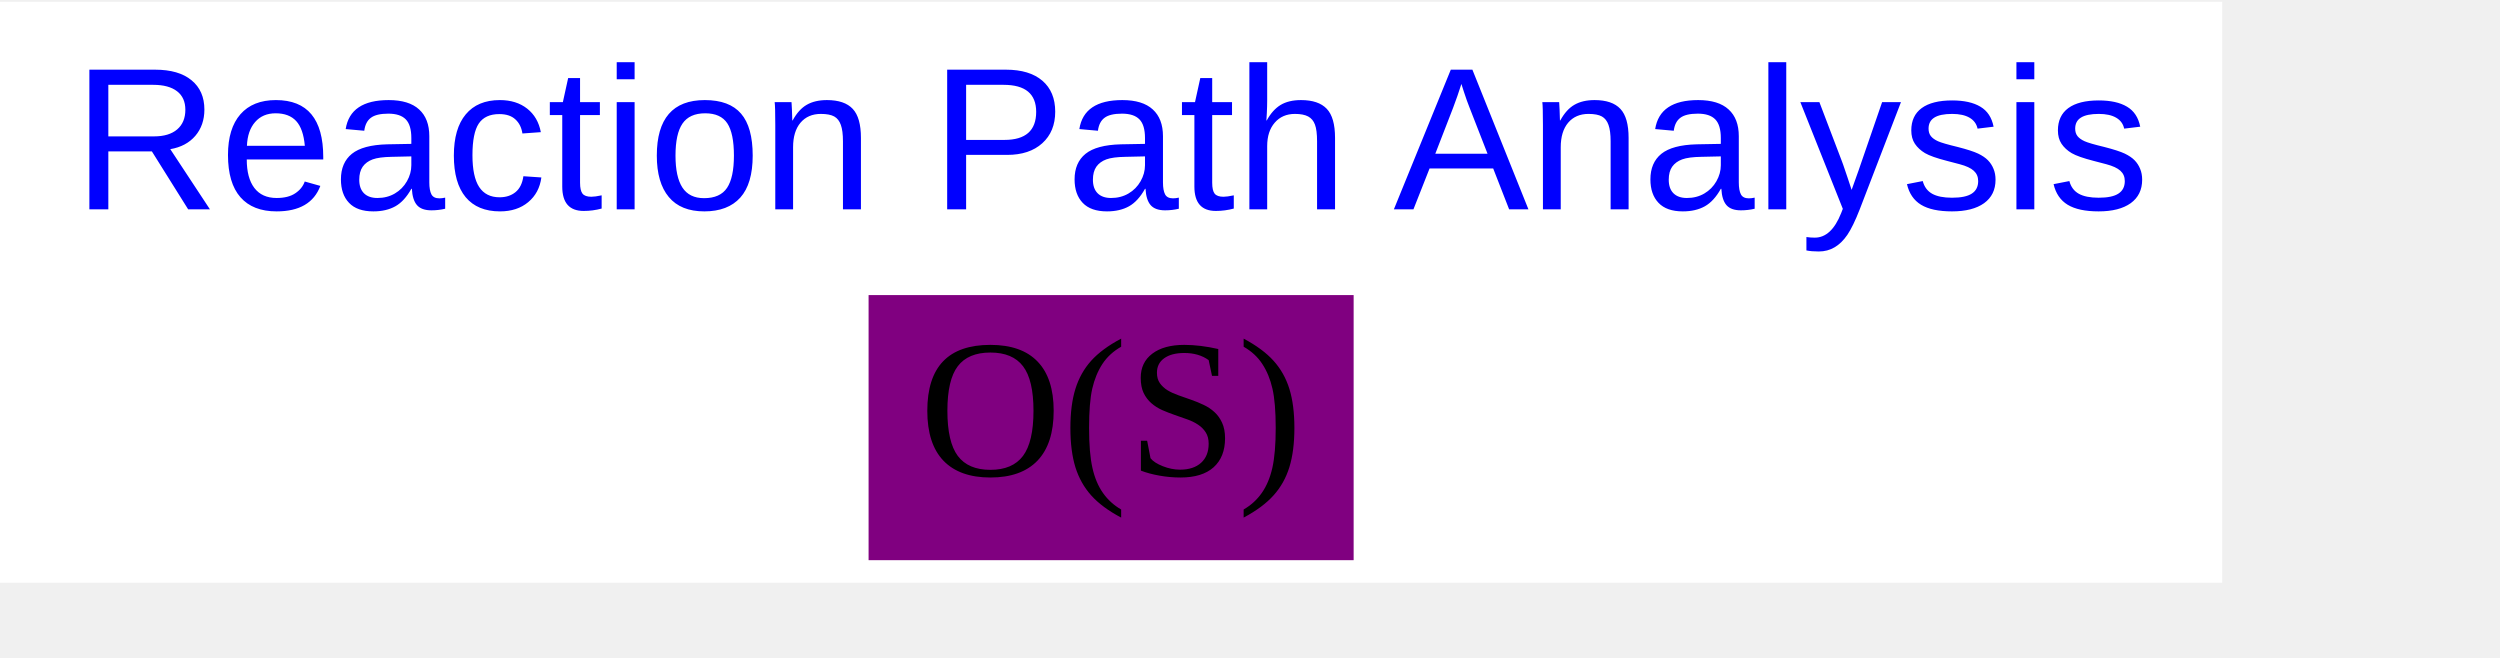
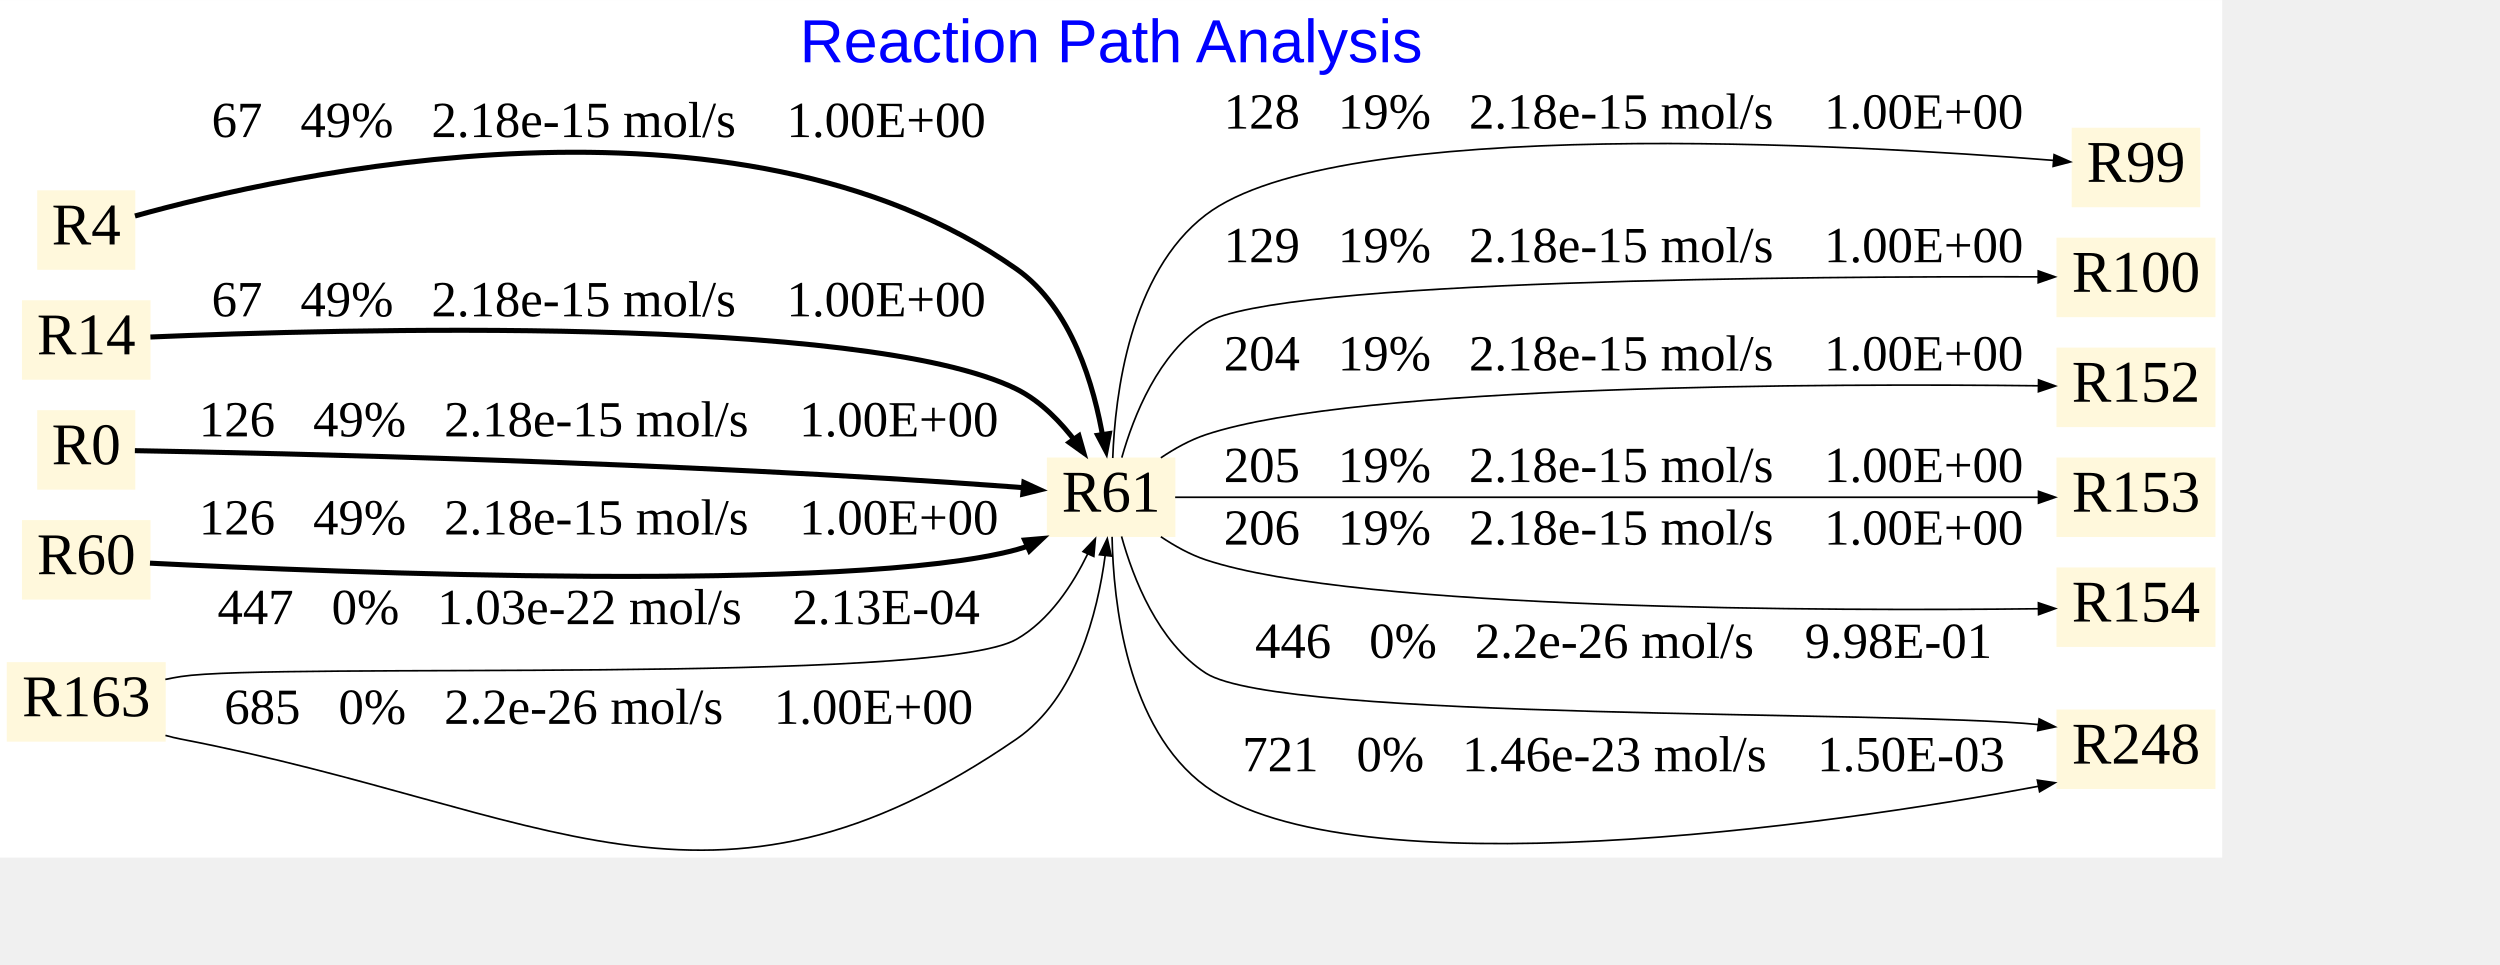
- <svg xmlns="http://www.w3.org/2000/svg" xmlns:xlink="http://www.w3.org/1999/xlink" width="350pt" height="92pt" viewBox="0.00 0.00 394.00 103.00">
-   <g id="graph0" class="graph" transform="scale(0.888889 0.888889) rotate(0) translate(4 99)">
-     <polygon fill="white" stroke="none" points="-4,4 -4,-99 390,-99 390,4 -4,4" />
-     <text text-anchor="middle" x="193" y="-62.2" font-family="Arial" font-size="36.00" fill="blue">Reaction Path Analysis</text>
+ <svg xmlns="http://www.w3.org/2000/svg" xmlns:xlink="http://www.w3.org/1999/xlink" width="640pt" height="247pt" viewBox="0.00 0.00 720.00 277.84">
+   <g id="graph0" class="graph" transform="scale(0.487062 0.487062) rotate(0) translate(4 503.06)">
+     <polygon fill="white" stroke="none" points="-4,4 -4,-503.06 1310,-503.06 1310,4 -4,4" />
+     <text text-anchor="middle" x="653" y="-466.26" font-family="Arial" font-size="36.00" fill="blue">Reaction Path Analysis</text>
    <g id="node1" class="node">
      <g id="a_node1">
-         <a xlink:href="61.svg" xlink:title="O(S)">
-           <polygon fill="purple" stroke="none" points="236,-47 150,-47 150,0 236,0 236,-47" />
-           <text text-anchor="middle" x="193" y="-15" font-family="Times New Roman,serif" font-size="35.00">O(S)</text>
+         <a xlink:href="61.svg" xlink:title="R61">
+           <polygon fill="cornsilk" stroke="none" points="691,-232.56 615,-232.56 615,-185.56 691,-185.56 691,-232.56" />
+           <text text-anchor="middle" x="653" y="-200.56" font-family="Times New Roman,serif" font-size="35.00">R61</text>
        </a>
      </g>
    </g>
+     <g id="node6" class="node">
+       <g id="a_node6">
+         <a xlink:href="99.svg" xlink:title="R99">
+           <polygon fill="cornsilk" stroke="none" points="1297,-427.56 1221,-427.56 1221,-380.56 1297,-380.56 1297,-427.56" />
+           <text text-anchor="middle" x="1259" y="-395.56" font-family="Times New Roman,serif" font-size="35.00">R99</text>
+         </a>
+       </g>
+     </g>
+     <g id="edge5" class="edge">
+       <path fill="none" stroke="black" d="M653.97,-232.26C655.33,-269.46 663.98,-341.71 709,-376.06 786.73,-435.37 1091.71,-417.68 1210.38,-408.25" />
+       <polygon fill="black" stroke="black" points="1210.59,-411.66 1220.27,-407.37 1210.02,-404.69 1210.59,-411.66" />
+       <text text-anchor="middle" x="956" y="-427.06" font-family="Times New Roman,serif" font-size="30.00">   128   19%   2.18e-15 mol/s    1.00E+00</text>
+     </g>
+     <g id="node7" class="node">
+       <g id="a_node7">
+         <a xlink:href="100.svg" xlink:title="R100">
+           <polygon fill="cornsilk" stroke="none" points="1306,-362.56 1212,-362.56 1212,-315.56 1306,-315.56 1306,-362.56" />
+           <text text-anchor="middle" x="1259" y="-330.56" font-family="Times New Roman,serif" font-size="35.00">R100</text>
+         </a>
+       </g>
+     </g>
+     <g id="edge6" class="edge">
+       <path fill="none" stroke="black" d="M659.32,-232.51C666.24,-257 680.92,-294.27 709,-312.06 749.82,-337.92 1069.75,-339.76 1201.55,-339.4" />
+       <polygon fill="black" stroke="black" points="1201.22,-342.9 1211.2,-339.37 1201.19,-335.9 1201.22,-342.9" />
+       <text text-anchor="middle" x="956" y="-348.06" font-family="Times New Roman,serif" font-size="30.00">   129   19%   2.18e-15 mol/s    1.00E+00</text>
+     </g>
+     <g id="node8" class="node">
+       <g id="a_node8">
+         <a xlink:href="152.svg" xlink:title="R152">
+           <polygon fill="cornsilk" stroke="none" points="1306,-297.56 1212,-297.56 1212,-250.56 1306,-250.56 1306,-297.56" />
+           <text text-anchor="middle" x="1259" y="-265.56" font-family="Times New Roman,serif" font-size="35.00">R152</text>
+         </a>
+       </g>
+     </g>
+     <g id="edge7" class="edge">
+       <path fill="none" stroke="black" d="M682.41,-232.39C690.54,-237.85 699.72,-242.97 709,-246.06 799,-276.04 1080.28,-276.34 1201.49,-274.98" />
+       <polygon fill="black" stroke="black" points="1201.41,-278.47 1211.37,-274.85 1201.32,-271.47 1201.41,-278.47" />
+       <text text-anchor="middle" x="956" y="-284.06" font-family="Times New Roman,serif" font-size="30.00">   204   19%   2.18e-15 mol/s    1.00E+00</text>
+     </g>
+     <g id="node9" class="node">
+       <g id="a_node9">
+         <a xlink:href="153.svg" xlink:title="R153">
+           <polygon fill="cornsilk" stroke="none" points="1306,-232.56 1212,-232.56 1212,-185.56 1306,-185.56 1306,-232.56" />
+           <text text-anchor="middle" x="1259" y="-200.56" font-family="Times New Roman,serif" font-size="35.00">R153</text>
+         </a>
+       </g>
+     </g>
+     <g id="edge8" class="edge">
+       <path fill="none" stroke="black" d="M690.87,-209.06C792.83,-209.06 1079.07,-209.06 1201.4,-209.06" />
+       <polygon fill="black" stroke="black" points="1201.37,-212.56 1211.37,-209.06 1201.37,-205.56 1201.37,-212.56" />
+       <text text-anchor="middle" x="956" y="-218.06" font-family="Times New Roman,serif" font-size="30.00">   205   19%   2.18e-15 mol/s    1.00E+00</text>
+     </g>
+     <g id="node10" class="node">
+       <g id="a_node10">
+         <a xlink:href="154.svg" xlink:title="R154">
+           <polygon fill="cornsilk" stroke="none" points="1306,-167.56 1212,-167.56 1212,-120.56 1306,-120.56 1306,-167.56" />
+           <text text-anchor="middle" x="1259" y="-135.56" font-family="Times New Roman,serif" font-size="35.00">R154</text>
+         </a>
+       </g>
+     </g>
+     <g id="edge9" class="edge">
+       <path fill="none" stroke="black" d="M682.41,-185.73C690.54,-180.27 699.72,-175.15 709,-172.06 799,-142.08 1080.28,-141.78 1201.49,-143.14" />
+       <polygon fill="black" stroke="black" points="1201.32,-146.65 1211.37,-143.27 1201.41,-139.65 1201.32,-146.65" />
+       <text text-anchor="middle" x="956" y="-181.06" font-family="Times New Roman,serif" font-size="30.00">   206   19%   2.18e-15 mol/s    1.00E+00</text>
+     </g>
+     <g id="node11" class="node">
+       <g id="a_node11">
+         <a xlink:href="248.svg" xlink:title="R248">
+           <polygon fill="cornsilk" stroke="none" points="1306,-83.56 1212,-83.56 1212,-36.56 1306,-36.56 1306,-83.56" />
+           <text text-anchor="middle" x="1259" y="-51.56" font-family="Times New Roman,serif" font-size="35.00">R248</text>
+         </a>
+       </g>
+     </g>
+     <g id="edge10" class="edge">
+       <path fill="none" stroke="black" d="M659.17,-185.9C666.01,-161.24 680.67,-123.32 709,-105.06 753.1,-76.64 1113.35,-83.29 1201.48,-74.65" />
+       <polygon fill="black" stroke="black" points="1201.76,-78.02 1211.24,-73.3 1200.88,-71.08 1201.76,-78.02" />
+       <text text-anchor="middle" x="956" y="-114.06" font-family="Times New Roman,serif" font-size="30.00">   446   0%   2.2e-26 mol/s    9.98E-01</text>
+     </g>
+     <g id="edge13" class="edge">
+       <path fill="none" stroke="black" d="M653.57,-185.67C654.29,-147.42 662,-72.32 709,-38.06 795.12,24.7 1077.95,-14.82 1201.44,-38.19" />
+       <polygon fill="black" stroke="black" points="1200.69,-41.8 1211.17,-40.26 1202.02,-34.93 1200.69,-41.8" />
+       <text text-anchor="middle" x="956" y="-47.06" font-family="Times New Roman,serif" font-size="30.00">   721   0%   1.46e-23 mol/s    1.50E-03</text>
+     </g>
+     <g id="node2" class="node">
+       <g id="a_node2">
+         <a xlink:href="4.svg" xlink:title="R4">
+           <polygon fill="cornsilk" stroke="none" points="76,-390.56 18,-390.56 18,-343.56 76,-343.56 76,-390.56" />
+           <text text-anchor="middle" x="47" y="-358.56" font-family="Times New Roman,serif" font-size="35.00">R4</text>
+         </a>
+       </g>
+     </g>
+     <g id="edge1" class="edge">
+       <path fill="none" stroke="black" stroke-width="3" d="M75.8,-375.39C162.37,-399.54 431.18,-460.67 597,-344.06 629.78,-321.01 643.05,-274.83 648.4,-242.95" />
+       <polygon fill="black" stroke="black" stroke-width="3" points="651.97,-246.74 649.99,-236.33 645.05,-245.71 651.97,-246.74" />
+       <text text-anchor="middle" x="350" y="-422.06" font-family="Times New Roman,serif" font-size="30.00">   67   49%   2.18e-15 mol/s    1.00E+00</text>
+     </g>
+     <g id="node3" class="node">
+       <g id="a_node3">
+         <a xlink:href="14.svg" xlink:title="R14">
+           <polygon fill="cornsilk" stroke="none" points="85,-325.56 9,-325.56 9,-278.56 85,-278.56 85,-325.56" />
+           <text text-anchor="middle" x="47" y="-293.56" font-family="Times New Roman,serif" font-size="35.00">R14</text>
+         </a>
+       </g>
+     </g>
+     <g id="edge2" class="edge">
+       <path fill="none" stroke="black" stroke-width="3" d="M84.93,-303.82C193.02,-308.4 506.74,-317.42 597,-273.06 611.39,-265.99 623.53,-253.27 632.71,-241.02" />
+       <polygon fill="black" stroke="black" stroke-width="3" points="633.97,-245.46 636.86,-235.27 628.25,-241.44 633.97,-245.46" />
+       <text text-anchor="middle" x="350" y="-316.06" font-family="Times New Roman,serif" font-size="30.00">   67   49%   2.18e-15 mol/s    1.00E+00</text>
+     </g>
+     <g id="node4" class="node">
+       <g id="a_node4">
+         <a xlink:href="0.svg" xlink:title="R0">
+           <polygon fill="cornsilk" stroke="none" points="76,-260.56 18,-260.56 18,-213.56 76,-213.56 76,-260.56" />
+           <text text-anchor="middle" x="47" y="-228.56" font-family="Times New Roman,serif" font-size="35.00">R0</text>
+         </a>
+       </g>
+     </g>
+     <g id="edge3" class="edge">
+       <path fill="none" stroke="black" stroke-width="3" d="M75.75,-236.62C156.36,-235.2 397.47,-229.92 597,-215.06 599.37,-214.88 601.8,-214.68 604.26,-214.47" />
+       <polygon fill="black" stroke="black" stroke-width="3" points="601.43,-217.87 611.05,-213.44 600.76,-210.91 601.43,-217.87" />
+       <text text-anchor="middle" x="350" y="-245.06" font-family="Times New Roman,serif" font-size="30.00">   126   49%   2.18e-15 mol/s    1.00E+00</text>
+     </g>
+     <g id="node5" class="node">
+       <g id="a_node5">
+         <a xlink:href="60.svg" xlink:title="R60">
+           <polygon fill="cornsilk" stroke="none" points="85,-195.56 9,-195.56 9,-148.56 85,-148.56 85,-195.56" />
+           <text text-anchor="middle" x="47" y="-163.56" font-family="Times New Roman,serif" font-size="35.00">R60</text>
+         </a>
+       </g>
+     </g>
+     <g id="edge4" class="edge">
+       <path fill="none" stroke="black" stroke-width="3" d="M84.68,-170.1C191.37,-164.76 500.1,-152.07 597,-178.06 600.18,-178.91 603.37,-179.99 606.52,-181.23" />
+       <polygon fill="black" stroke="black" stroke-width="3" points="601.87,-183.77 612.42,-184.67 604.73,-177.39 601.87,-183.77" />
+       <text text-anchor="middle" x="350" y="-187.06" font-family="Times New Roman,serif" font-size="30.00">   126   49%   2.18e-15 mol/s    1.00E+00</text>
+     </g>
+     <g id="node12" class="node">
+       <g id="a_node12">
+         <a xlink:href="163.svg" xlink:title="R163">
+           <polygon fill="cornsilk" stroke="none" points="94,-111.56 0,-111.56 0,-64.56 94,-64.56 94,-111.56" />
+           <text text-anchor="middle" x="47" y="-79.56" font-family="Times New Roman,serif" font-size="35.00">R163</text>
+         </a>
+       </g>
+     </g>
+     <g id="edge11" class="edge">
+       <path fill="none" stroke="black" d="M93.75,-101.35C96.87,-102.01 99.97,-102.59 103,-103.06 157.28,-111.56 549.26,-97.87 597,-125.06 616.55,-136.2 630.37,-157.46 639.27,-175.81" />
+       <polygon fill="black" stroke="black" points="636.4,-176.95 643.71,-184.62 642.77,-174.07 636.4,-176.95" />
+       <text text-anchor="middle" x="350" y="-134.06" font-family="Times New Roman,serif" font-size="30.00">   447   0%   1.03e-22 mol/s    2.13E-04</text>
+     </g>
+     <g id="edge12" class="edge">
+       <path fill="none" stroke="black" d="M93.83,-68.26C96.9,-67.39 99.97,-66.64 103,-66.06 318.59,-24.54 416.02,58.24 597,-66.06 632.36,-90.35 645,-140.78 649.51,-174.78" />
+       <polygon fill="black" stroke="black" points="646.13,-175.09 650.74,-184.62 653.09,-174.29 646.13,-175.09" />
+       <text text-anchor="middle" x="350" y="-75.06" font-family="Times New Roman,serif" font-size="30.00">   685   0%   2.2e-26 mol/s    1.00E+00</text>
+     </g>
  </g>
</svg>
